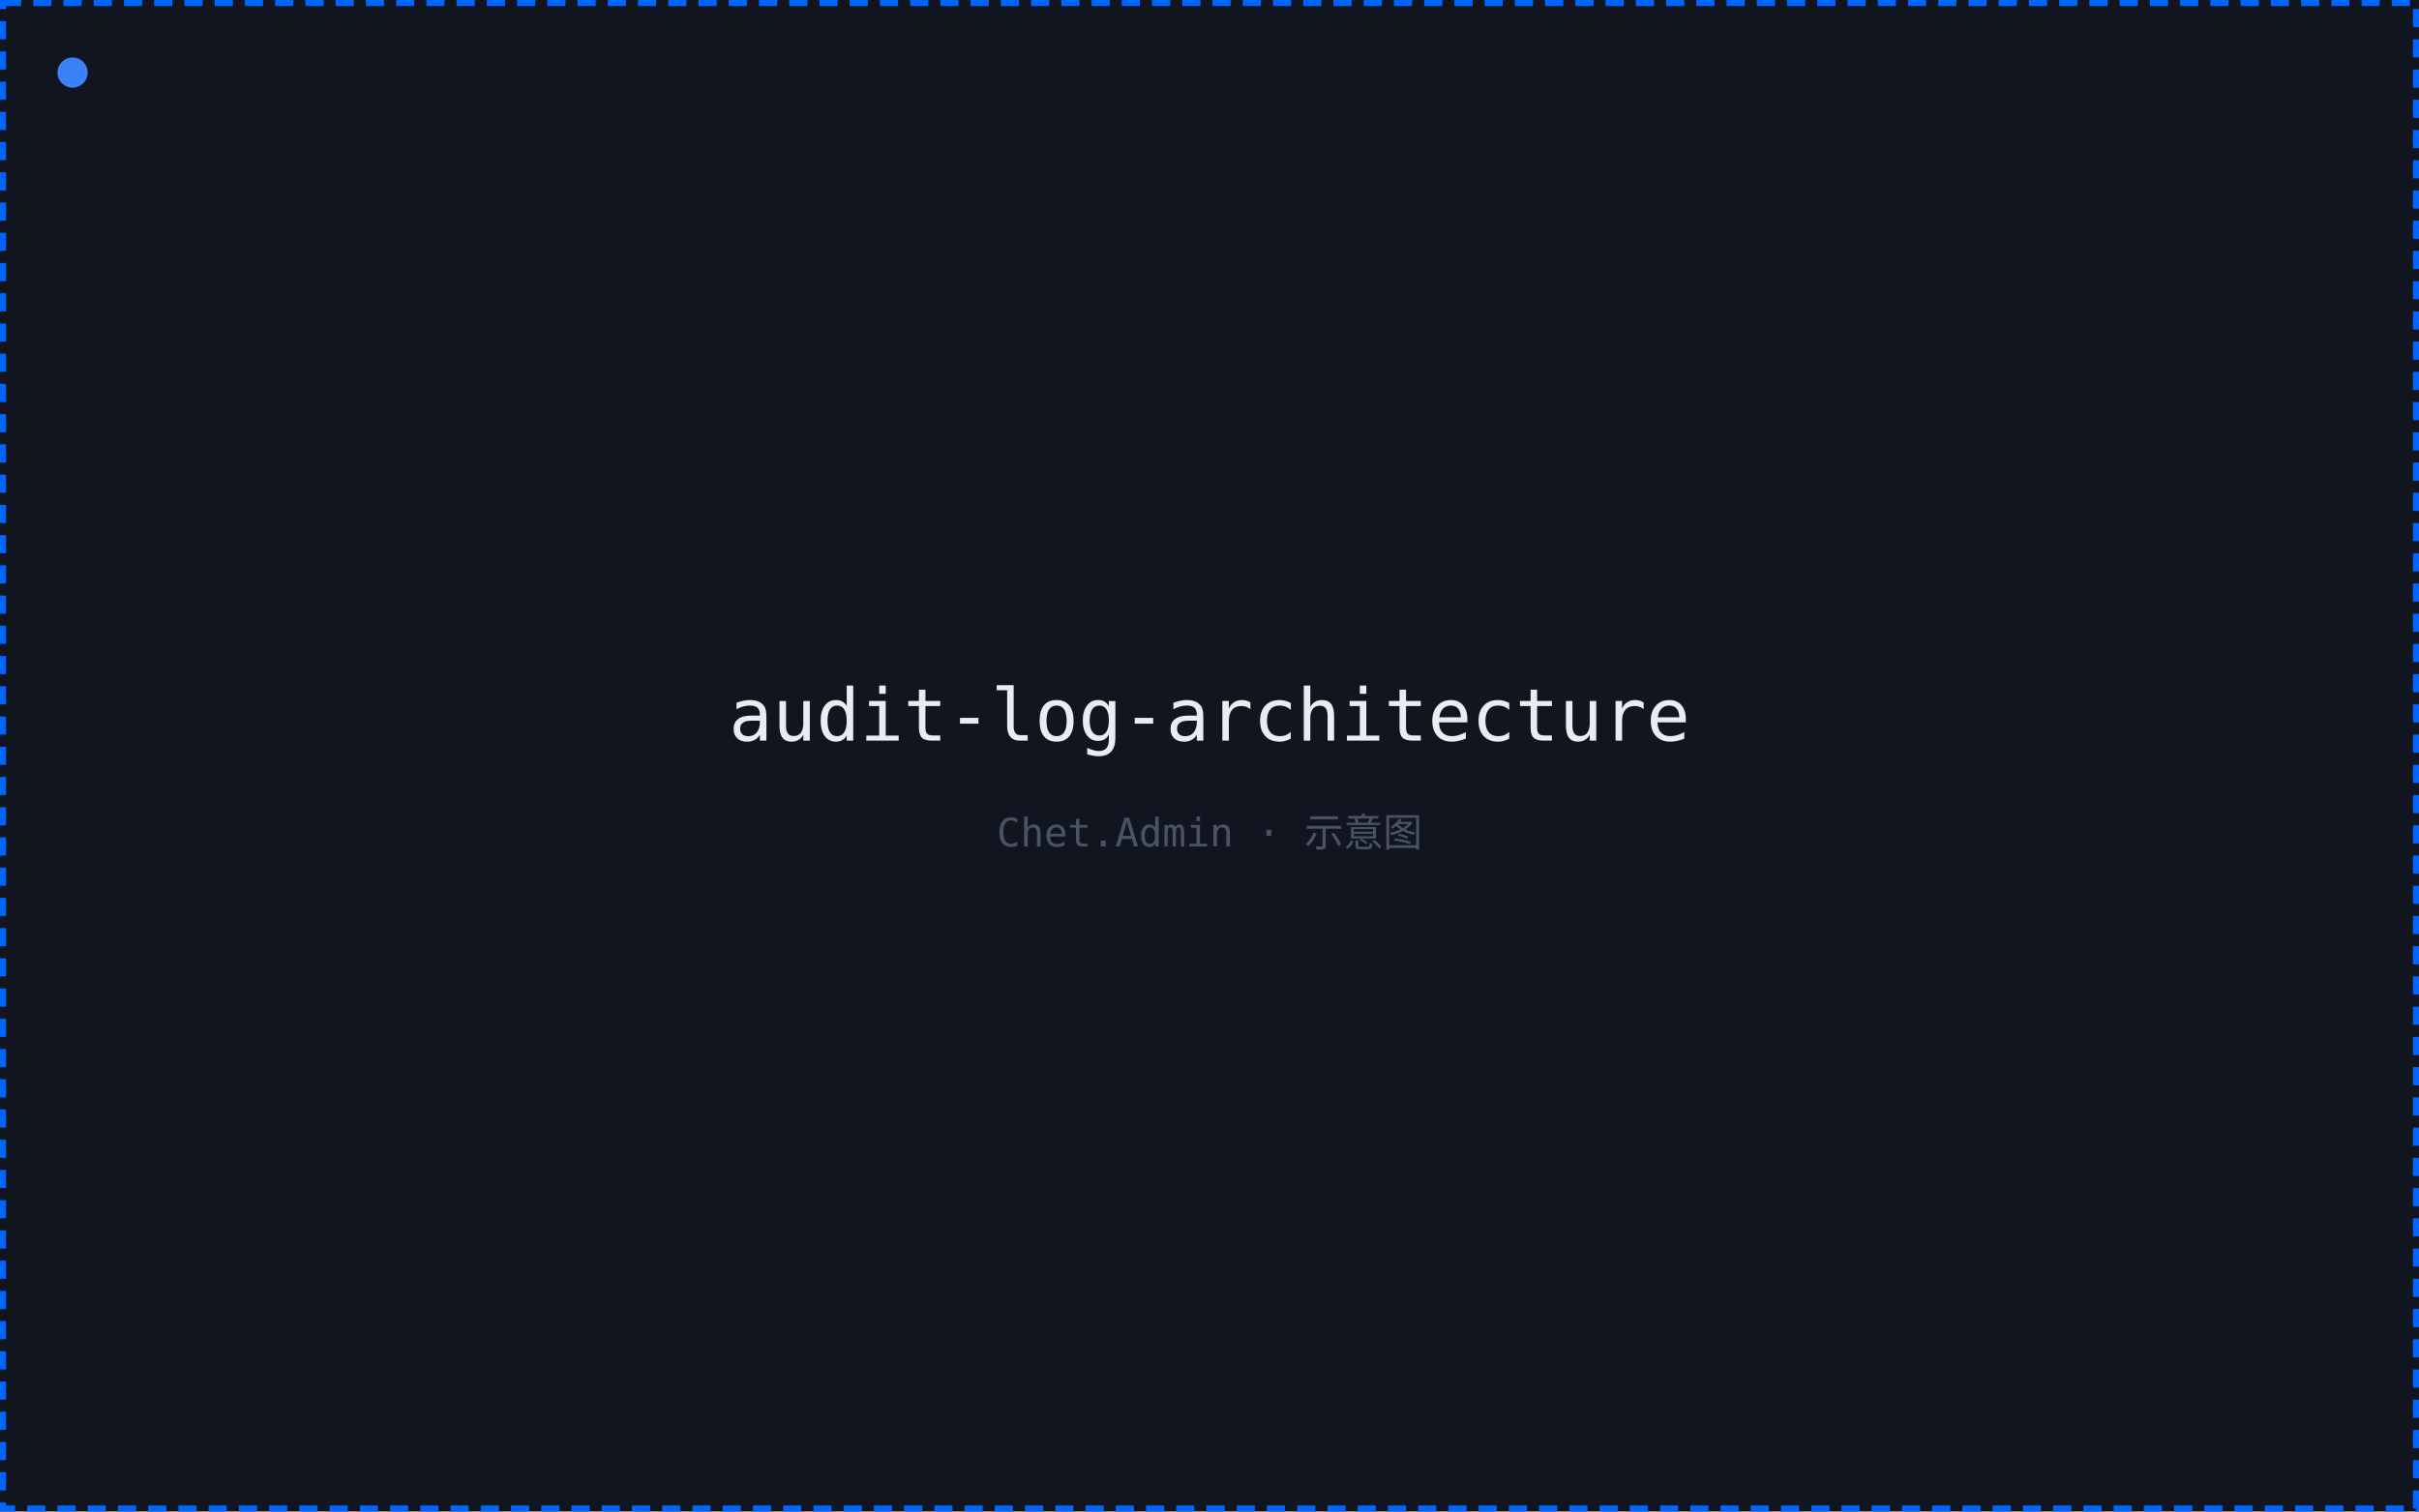
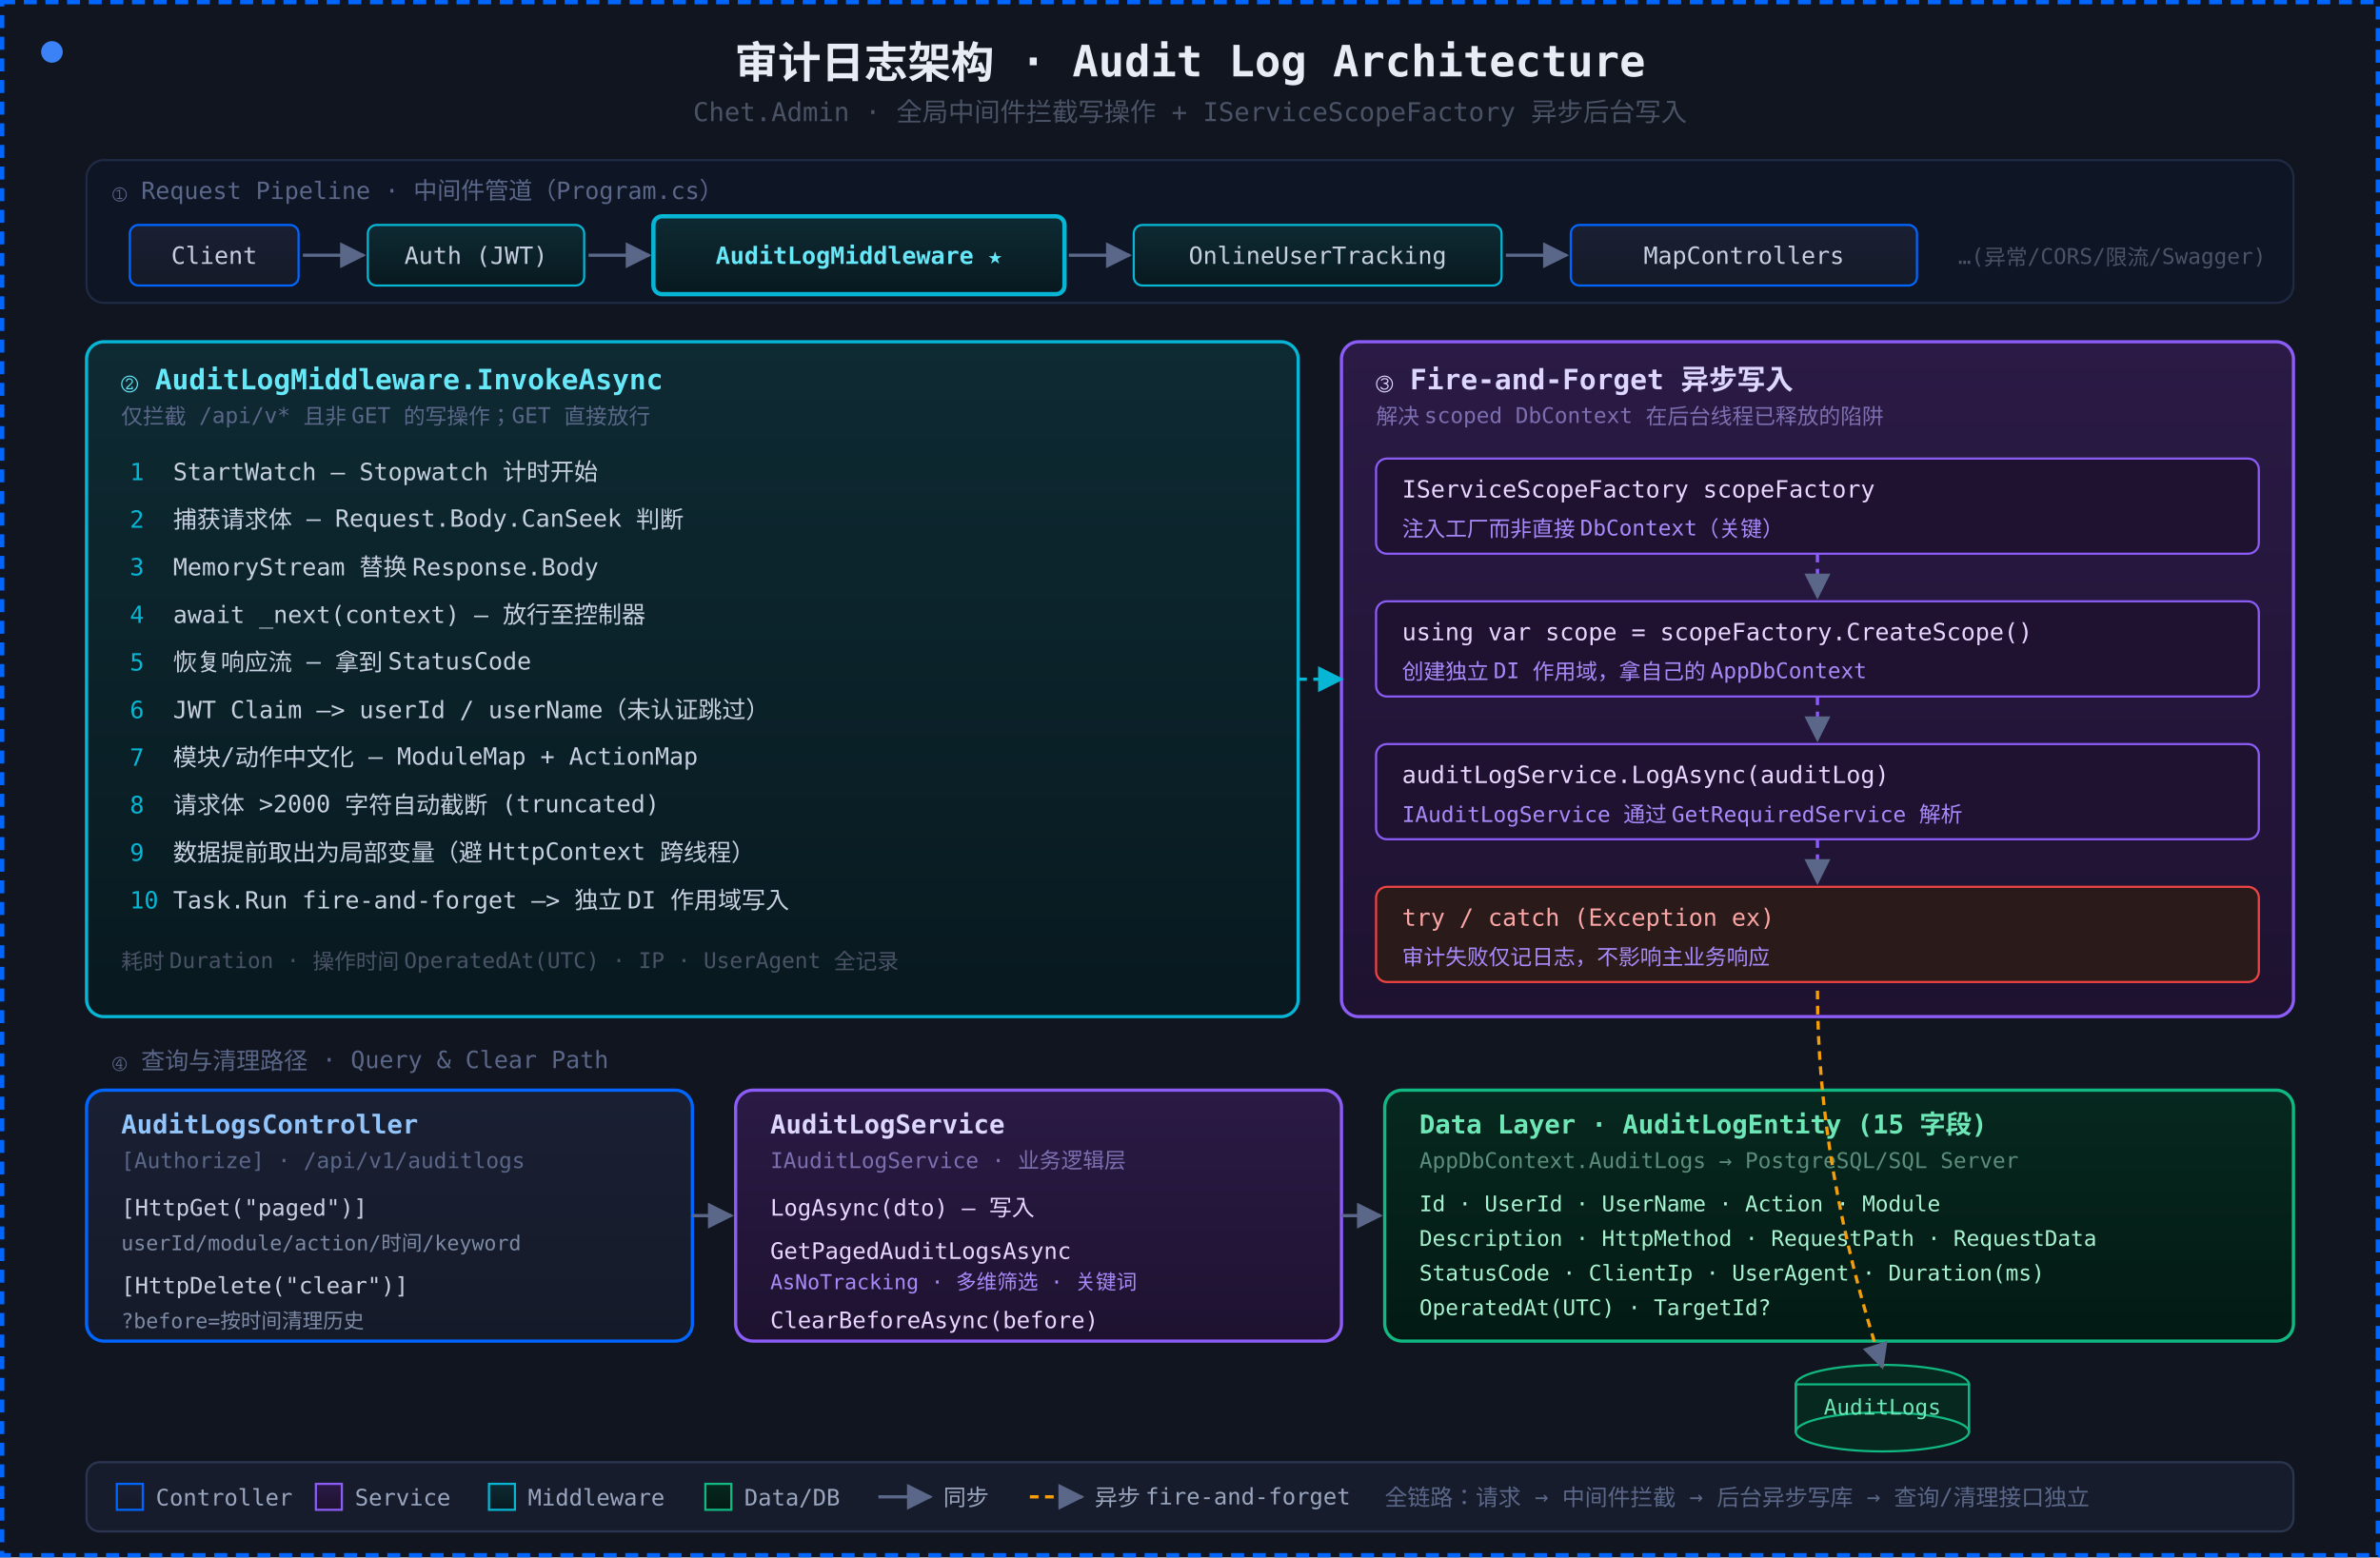
- <svg xmlns="http://www.w3.org/2000/svg" viewBox="0 0 800 500">
-   <rect width="800" height="500" fill="#11151F" />
-   <rect x="1" y="1" width="798" height="498" fill="none" stroke="#0066FF" stroke-width="2" stroke-dasharray="6 4" />
+ <svg xmlns="http://www.w3.org/2000/svg" viewBox="0 0 1100 720" font-family="ui-monospace, 'SF Mono', Menlo, Consolas, monospace">
+   <defs>
+     <linearGradient id="blueGrad" x1="0" y1="0" x2="0" y2="1">
+       <stop offset="0" stop-color="#1A2033" />
+       <stop offset="1" stop-color="#141A28" />
+     </linearGradient>
+     <linearGradient id="purpleGrad" x1="0" y1="0" x2="0" y2="1">
+       <stop offset="0" stop-color="#2A1A45" />
+       <stop offset="1" stop-color="#1E1230" />
+     </linearGradient>
+     <linearGradient id="cyanGrad" x1="0" y1="0" x2="0" y2="1">
+       <stop offset="0" stop-color="#0E2A33" />
+       <stop offset="1" stop-color="#08191F" />
+     </linearGradient>
+     <linearGradient id="greenGrad" x1="0" y1="0" x2="0" y2="1">
+       <stop offset="0" stop-color="#06281F" />
+       <stop offset="1" stop-color="#031A14" />
+     </linearGradient>
+     <marker id="arr" viewBox="0 0 10 10" refX="9" refY="5" markerWidth="8" markerHeight="8" orient="auto-start-reverse">
+       <path d="M0,0 L10,5 L0,10 z" fill="#5A6788" />
+     </marker>
+     <marker id="arrCyan" viewBox="0 0 10 10" refX="9" refY="5" markerWidth="8" markerHeight="8" orient="auto-start-reverse">
+       <path d="M0,0 L10,5 L0,10 z" fill="#06B6D4" />
+     </marker>
+   </defs>
+   <rect width="1100" height="720" fill="#11151F" />
+   <rect x="1" y="1" width="1098" height="718" fill="none" stroke="#0066FF" stroke-width="2" stroke-dasharray="6 4" />
  <circle cx="24" cy="24" r="5" fill="#3B82F6" />
-   <text x="400" y="245" text-anchor="middle" fill="#E8ECF4" font-family="monospace" font-size="24" font-weight="500">audit-log-architecture</text>
-   <text x="400" y="280" text-anchor="middle" fill="#4A5366" font-family="monospace" font-size="13">Chet.Admin · 示意图</text>
+   <text x="550" y="36" text-anchor="middle" fill="#E8ECF4" font-size="20" font-weight="600">审计日志架构 · Audit Log Architecture</text>
+   <text x="550" y="56" text-anchor="middle" fill="#4A5366" font-size="12">Chet.Admin · 全局中间件拦截写操作 + IServiceScopeFactory 异步后台写入</text>
+   <rect x="40" y="74" width="1020" height="66" rx="8" fill="#0E1525" stroke="#1F2A44" stroke-width="1" />
+   <text x="52" y="92" fill="#5A6788" font-size="11">① Request Pipeline · 中间件管道（Program.cs）</text>
+   <g font-size="11" fill="#C7D0E0">
+     <rect x="60" y="104" width="78" height="28" rx="4" fill="url(#blueGrad)" stroke="#0066FF" />
+     <text x="99" y="122" text-anchor="middle">Client</text>
+     <line x1="140" y1="118" x2="168" y2="118" stroke="#5A6788" stroke-width="1.5" marker-end="url(#arr)" />
+     <rect x="170" y="104" width="100" height="28" rx="4" fill="url(#cyanGrad)" stroke="#06B6D4" />
+     <text x="220" y="122" text-anchor="middle">Auth (JWT)</text>
+     <line x1="272" y1="118" x2="300" y2="118" stroke="#5A6788" stroke-width="1.5" marker-end="url(#arr)" />
+     <rect x="302" y="100" width="190" height="36" rx="4" fill="url(#cyanGrad)" stroke="#06B6D4" stroke-width="2" />
+     <text x="397" y="122" text-anchor="middle" fill="#67E8F9" font-weight="600">AuditLogMiddleware ★</text>
+     <line x1="494" y1="118" x2="522" y2="118" stroke="#5A6788" stroke-width="1.5" marker-end="url(#arr)" />
+     <rect x="524" y="104" width="170" height="28" rx="4" fill="url(#cyanGrad)" stroke="#06B6D4" />
+     <text x="609" y="122" text-anchor="middle">OnlineUserTracking</text>
+     <line x1="696" y1="118" x2="724" y2="118" stroke="#5A6788" stroke-width="1.5" marker-end="url(#arr)" />
+     <rect x="726" y="104" width="160" height="28" rx="4" fill="url(#blueGrad)" stroke="#0066FF" />
+     <text x="806" y="122" text-anchor="middle">MapControllers</text>
+     <text x="905" y="122" fill="#4A5366" font-size="10">…(异常/CORS/限流/Swagger)</text>
+   </g>
+   <rect x="40" y="158" width="560" height="312" rx="8" fill="url(#cyanGrad)" stroke="#06B6D4" stroke-width="1.5" />
+   <text x="56" y="180" fill="#67E8F9" font-size="13" font-weight="600">② AuditLogMiddleware.InvokeAsync</text>
+   <text x="56" y="196" fill="#5A6788" font-size="10">仅拦截 /api/v* 且非 GET 的写操作；GET 直接放行</text>
+   <g font-size="11" fill="#C7D0E0">
+     <text x="60" y="222" fill="#06B6D4">1</text>
+     <text x="80" y="222">StartWatch — Stopwatch 计时开始</text>
+     <text x="60" y="244" fill="#06B6D4">2</text>
+     <text x="80" y="244">捕获请求体 — Request.Body.CanSeek 判断</text>
+     <text x="60" y="266" fill="#06B6D4">3</text>
+     <text x="80" y="266">MemoryStream 替换 Response.Body</text>
+     <text x="60" y="288" fill="#06B6D4">4</text>
+     <text x="80" y="288">await _next(context) — 放行至控制器</text>
+     <text x="60" y="310" fill="#06B6D4">5</text>
+     <text x="80" y="310">恢复响应流 — 拿到 StatusCode</text>
+     <text x="60" y="332" fill="#06B6D4">6</text>
+     <text x="80" y="332">JWT Claim —&gt; userId / userName（未认证跳过）</text>
+     <text x="60" y="354" fill="#06B6D4">7</text>
+     <text x="80" y="354">模块/动作中文化 — ModuleMap + ActionMap</text>
+     <text x="60" y="376" fill="#06B6D4">8</text>
+     <text x="80" y="376">请求体 &gt;2000 字符自动截断 (truncated)</text>
+     <text x="60" y="398" fill="#06B6D4">9</text>
+     <text x="80" y="398">数据提前取出为局部变量（避 HttpContext 跨线程）</text>
+     <text x="60" y="420" fill="#06B6D4">10</text>
+     <text x="80" y="420">Task.Run fire-and-forget —&gt; 独立 DI 作用域写入</text>
+   </g>
+   <text x="56" y="448" fill="#4A5366" font-size="10">耗时 Duration · 操作时间 OperatedAt(UTC) · IP · UserAgent 全记录</text>
+   <rect x="620" y="158" width="440" height="312" rx="8" fill="url(#purpleGrad)" stroke="#8B5CF6" stroke-width="1.5" />
+   <text x="636" y="180" fill="#DDD6FE" font-size="13" font-weight="600">③ Fire-and-Forget 异步写入</text>
+   <text x="636" y="196" fill="#7C6FB0" font-size="10">解决 scoped DbContext 在后台线程已释放的陷阱</text>
+   <g font-size="11" fill="#E9D5FF">
+     <rect x="636" y="212" width="408" height="44" rx="5" fill="#1E1230" stroke="#8B5CF6" />
+     <text x="648" y="230">IServiceScopeFactory scopeFactory</text>
+     <text x="648" y="248" fill="#A78BFA" font-size="10">注入工厂而非直接 DbContext（关键）</text>
+     <line x1="840" y1="256" x2="840" y2="276" stroke="#8B5CF6" stroke-width="1.5" marker-end="url(#arr)" stroke-dasharray="4 3" />
+     <rect x="636" y="278" width="408" height="44" rx="5" fill="#1E1230" stroke="#8B5CF6" />
+     <text x="648" y="296">using var scope = scopeFactory.CreateScope()</text>
+     <text x="648" y="314" fill="#A78BFA" font-size="10">创建独立 DI 作用域，拿自己的 AppDbContext</text>
+     <line x1="840" y1="322" x2="840" y2="342" stroke="#8B5CF6" stroke-width="1.5" marker-end="url(#arr)" stroke-dasharray="4 3" />
+     <rect x="636" y="344" width="408" height="44" rx="5" fill="#1E1230" stroke="#8B5CF6" />
+     <text x="648" y="362">auditLogService.LogAsync(auditLog)</text>
+     <text x="648" y="380" fill="#A78BFA" font-size="10">IAuditLogService 通过 GetRequiredService 解析</text>
+     <line x1="840" y1="388" x2="840" y2="408" stroke="#8B5CF6" stroke-width="1.5" marker-end="url(#arr)" stroke-dasharray="4 3" />
+     <rect x="636" y="410" width="408" height="44" rx="5" fill="#2A1A1A" stroke="#EF4444" />
+     <text x="648" y="428" fill="#FCA5A5">try / catch (Exception ex)</text>
+     <text x="648" y="446" fill="#A78BFA" font-size="10">审计失败仅记日志，不影响主业务响应</text>
+   </g>
+   <path d="M 600 314 Q 620 314 620 314" fill="none" stroke="#06B6D4" stroke-width="1.5" marker-end="url(#arrCyan)" stroke-dasharray="4 3" />
+   <text x="52" y="494" fill="#5A6788" font-size="11">④ 查询与清理路径 · Query &amp; Clear Path</text>
+   <rect x="40" y="504" width="280" height="116" rx="8" fill="url(#blueGrad)" stroke="#0066FF" stroke-width="1.5" />
+   <text x="56" y="524" fill="#93C5FD" font-size="12" font-weight="600">AuditLogsController</text>
+   <text x="56" y="540" fill="#5A6788" font-size="10">[Authorize] · /api/v1/auditlogs</text>
+   <g font-size="10.5" fill="#C7D0E0">
+     <text x="56" y="562">[HttpGet("paged")]</text>
+     <text x="56" y="578" fill="#7C8AA5" font-size="9.5">  userId/module/action/时间/keyword</text>
+     <text x="56" y="598">[HttpDelete("clear")]</text>
+     <text x="56" y="614" fill="#7C8AA5" font-size="9.5">  ?before=按时间清理历史</text>
+   </g>
+   <rect x="340" y="504" width="280" height="116" rx="8" fill="url(#purpleGrad)" stroke="#8B5CF6" stroke-width="1.5" />
+   <text x="356" y="524" fill="#DDD6FE" font-size="12" font-weight="600">AuditLogService</text>
+   <text x="356" y="540" fill="#7C6FB0" font-size="10">IAuditLogService · 业务逻辑层</text>
+   <g font-size="10.5" fill="#E9D5FF">
+     <text x="356" y="562">LogAsync(dto) — 写入</text>
+     <text x="356" y="582">GetPagedAuditLogsAsync</text>
+     <text x="356" y="596" fill="#A78BFA" font-size="9.5">  AsNoTracking · 多维筛选 · 关键词</text>
+     <text x="356" y="614">ClearBeforeAsync(before)</text>
+   </g>
+   <rect x="640" y="504" width="420" height="116" rx="8" fill="url(#greenGrad)" stroke="#10B981" stroke-width="1.5" />
+   <text x="656" y="524" fill="#6EE7B7" font-size="12" font-weight="600">Data Layer · AuditLogEntity (15 字段)</text>
+   <text x="656" y="540" fill="#5C8C7A" font-size="10">AppDbContext.AuditLogs → PostgreSQL/SQL Server</text>
+   <g font-size="10" fill="#A7F3D0">
+     <text x="656" y="560">Id · UserId · UserName · Action · Module</text>
+     <text x="656" y="576">Description · HttpMethod · RequestPath · RequestData</text>
+     <text x="656" y="592">StatusCode · ClientIp · UserAgent · Duration(ms)</text>
+     <text x="656" y="608">OperatedAt(UTC) · TargetId?</text>
+   </g>
+   <g>
+     <ellipse cx="870" cy="640" rx="40" ry="9" fill="#06281F" stroke="#10B981" />
+     <rect x="830" y="640" width="80" height="22" fill="#06281F" stroke="#10B981" />
+     <ellipse cx="870" cy="662" rx="40" ry="9" fill="#06281F" stroke="#10B981" />
+     <line x1="830" y1="640" x2="830" y2="662" stroke="#10B981" />
+     <line x1="910" y1="640" x2="910" y2="662" stroke="#10B981" />
+     <text x="870" y="654" text-anchor="middle" fill="#6EE7B7" font-size="10">AuditLogs</text>
+   </g>
+   <line x1="320" y1="562" x2="338" y2="562" stroke="#5A6788" stroke-width="1.5" marker-end="url(#arr)" />
+   <line x1="620" y1="562" x2="638" y2="562" stroke="#5A6788" stroke-width="1.5" marker-end="url(#arr)" />
+   <path d="M 840 458 Q 840 540 870 632" fill="none" stroke="#F59E0B" stroke-width="1.5" marker-end="url(#arr)" stroke-dasharray="4 3" />
+   <rect x="40" y="676" width="1020" height="32" rx="6" fill="#161C2B" stroke="#2A3550" />
+   <g font-size="10.5" fill="#9AA6BF">
+     <rect x="54" y="686" width="12" height="12" fill="url(#blueGrad)" stroke="#0066FF" />
+     <text x="72" y="696">Controller</text>
+     <rect x="146" y="686" width="12" height="12" fill="url(#purpleGrad)" stroke="#8B5CF6" />
+     <text x="164" y="696">Service</text>
+     <rect x="226" y="686" width="12" height="12" fill="url(#cyanGrad)" stroke="#06B6D4" />
+     <text x="244" y="696">Middleware</text>
+     <rect x="326" y="686" width="12" height="12" fill="url(#greenGrad)" stroke="#10B981" />
+     <text x="344" y="696">Data/DB</text>
+     <line x1="406" y1="692" x2="430" y2="692" stroke="#5A6788" stroke-width="1.5" marker-end="url(#arr)" />
+     <text x="436" y="696">同步</text>
+     <line x1="476" y1="692" x2="500" y2="692" stroke="#F59E0B" stroke-width="1.5" stroke-dasharray="4 3" marker-end="url(#arr)" />
+     <text x="506" y="696">异步 fire-and-forget</text>
+     <text x="640" y="696" fill="#5A6788">全链路：请求 → 中间件拦截 → 后台异步写库 → 查询/清理接口独立</text>
+   </g>
</svg>
